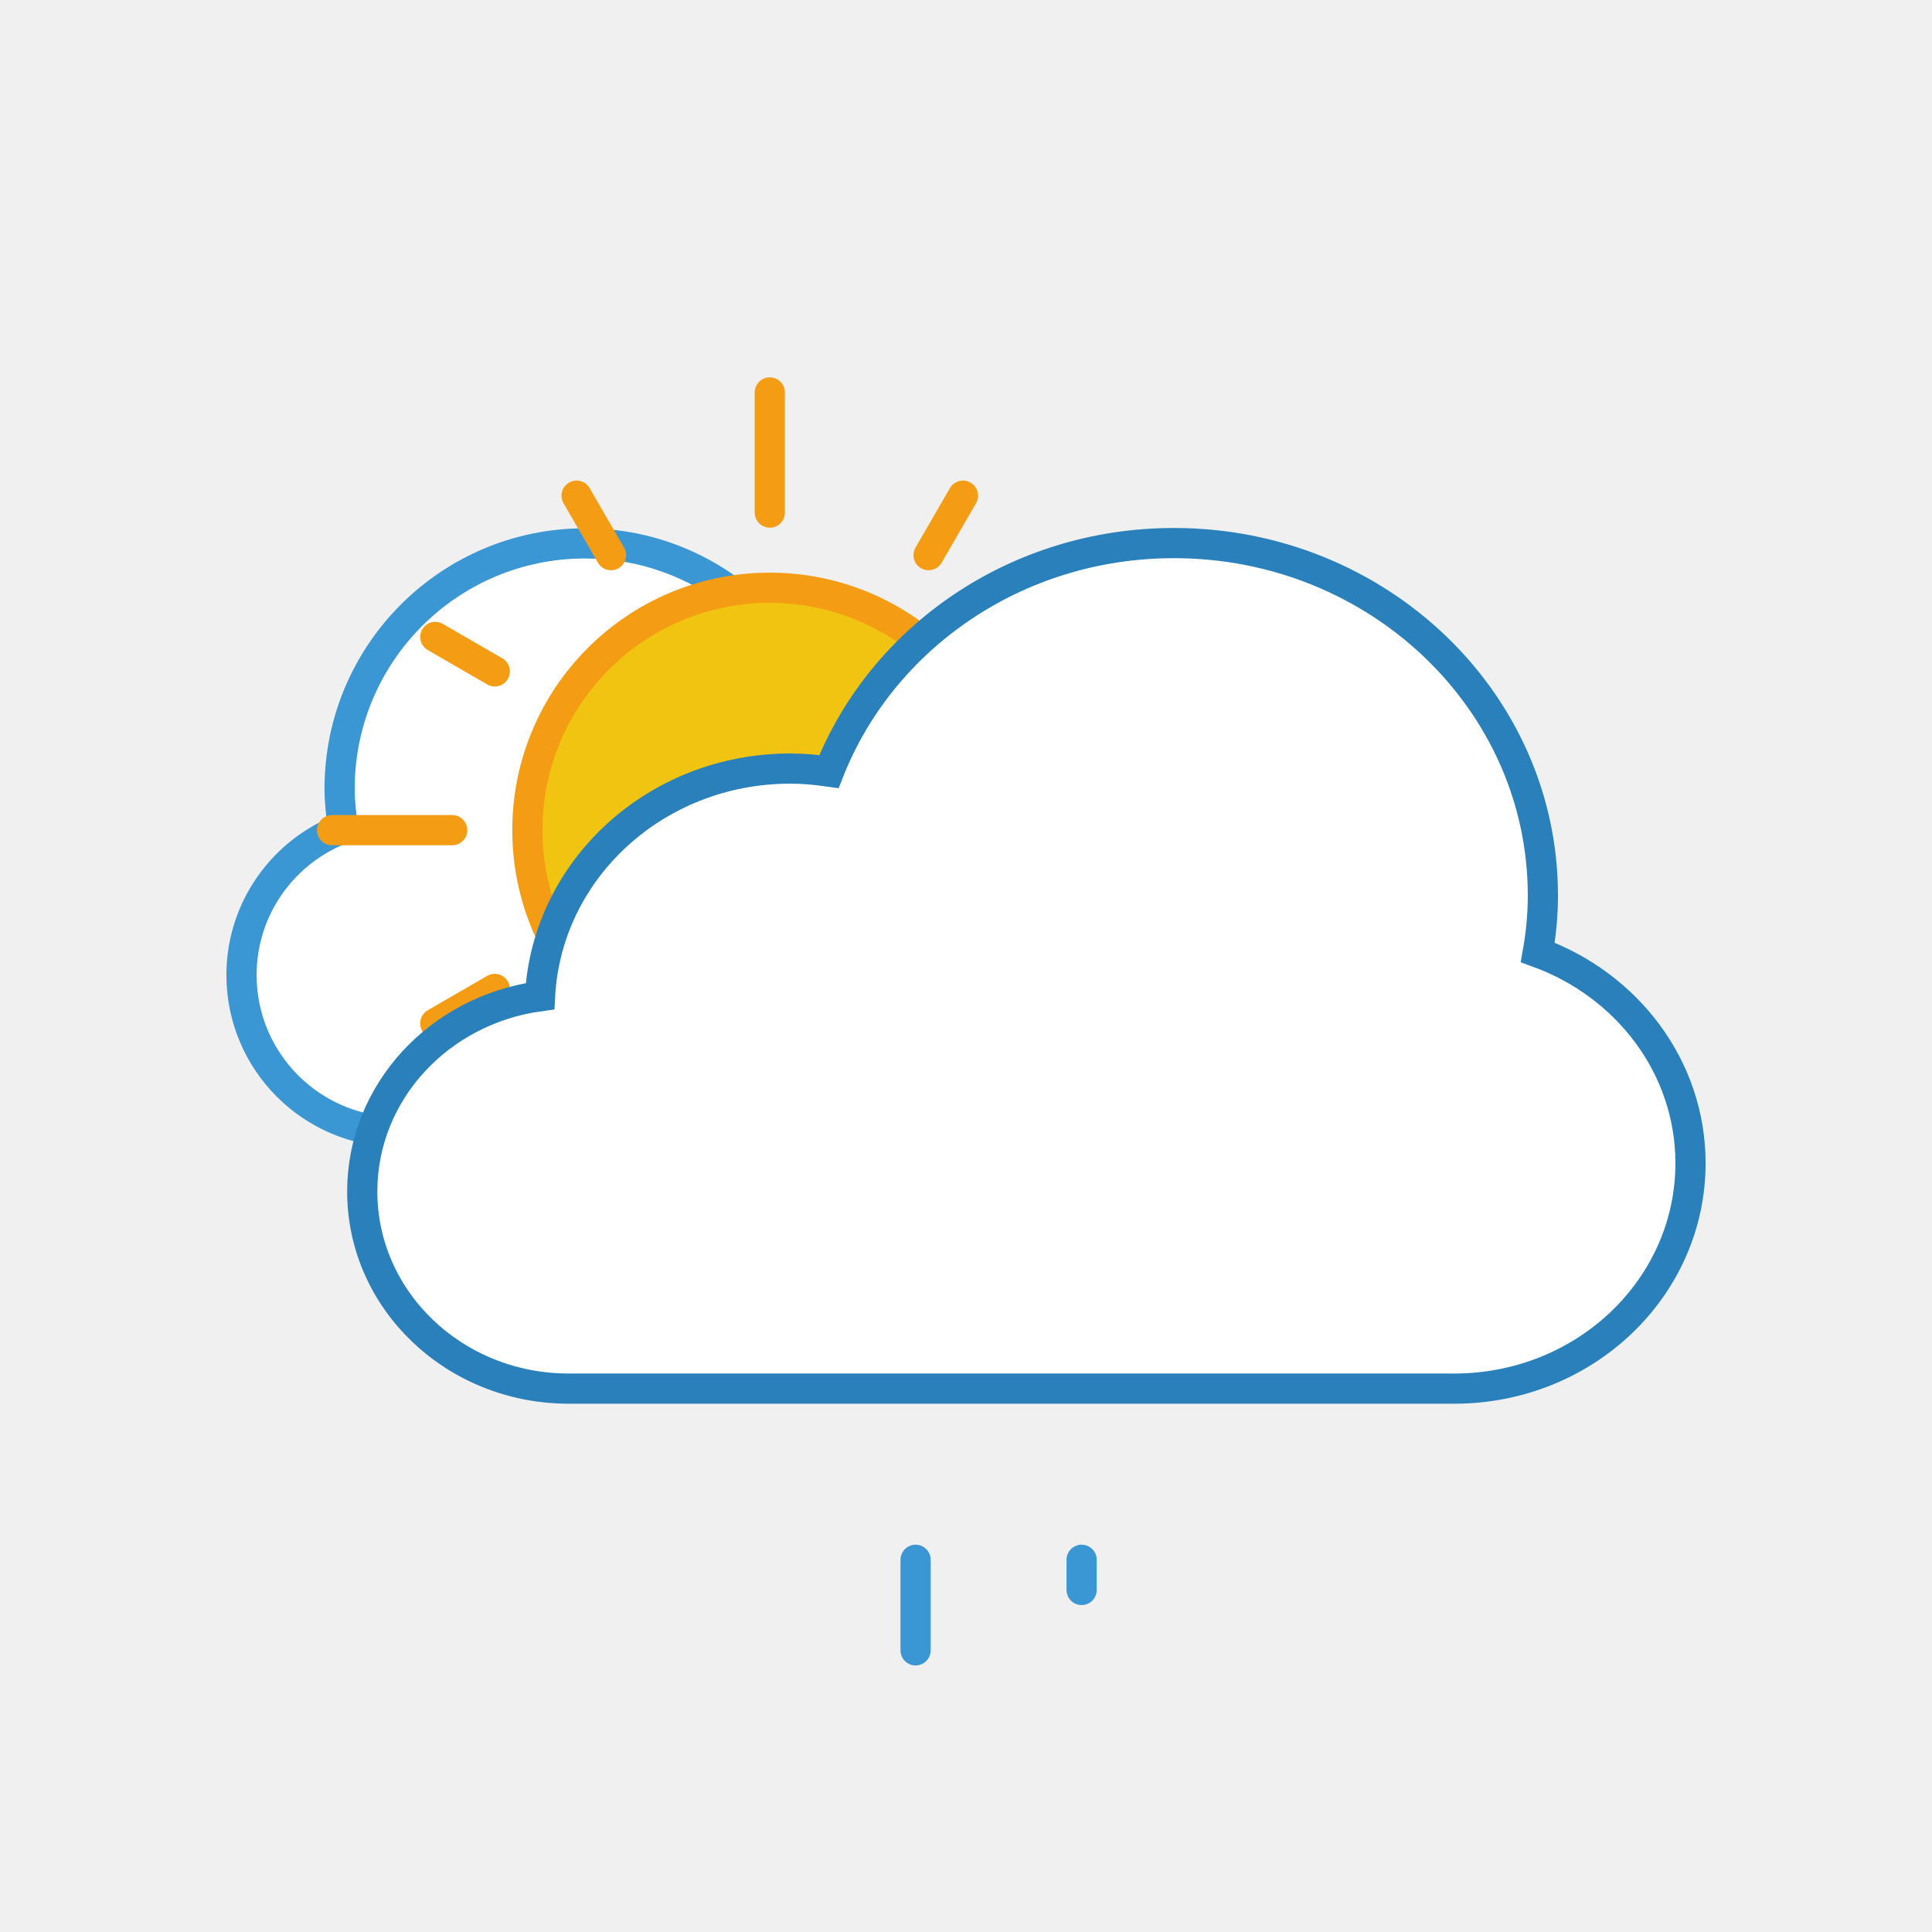
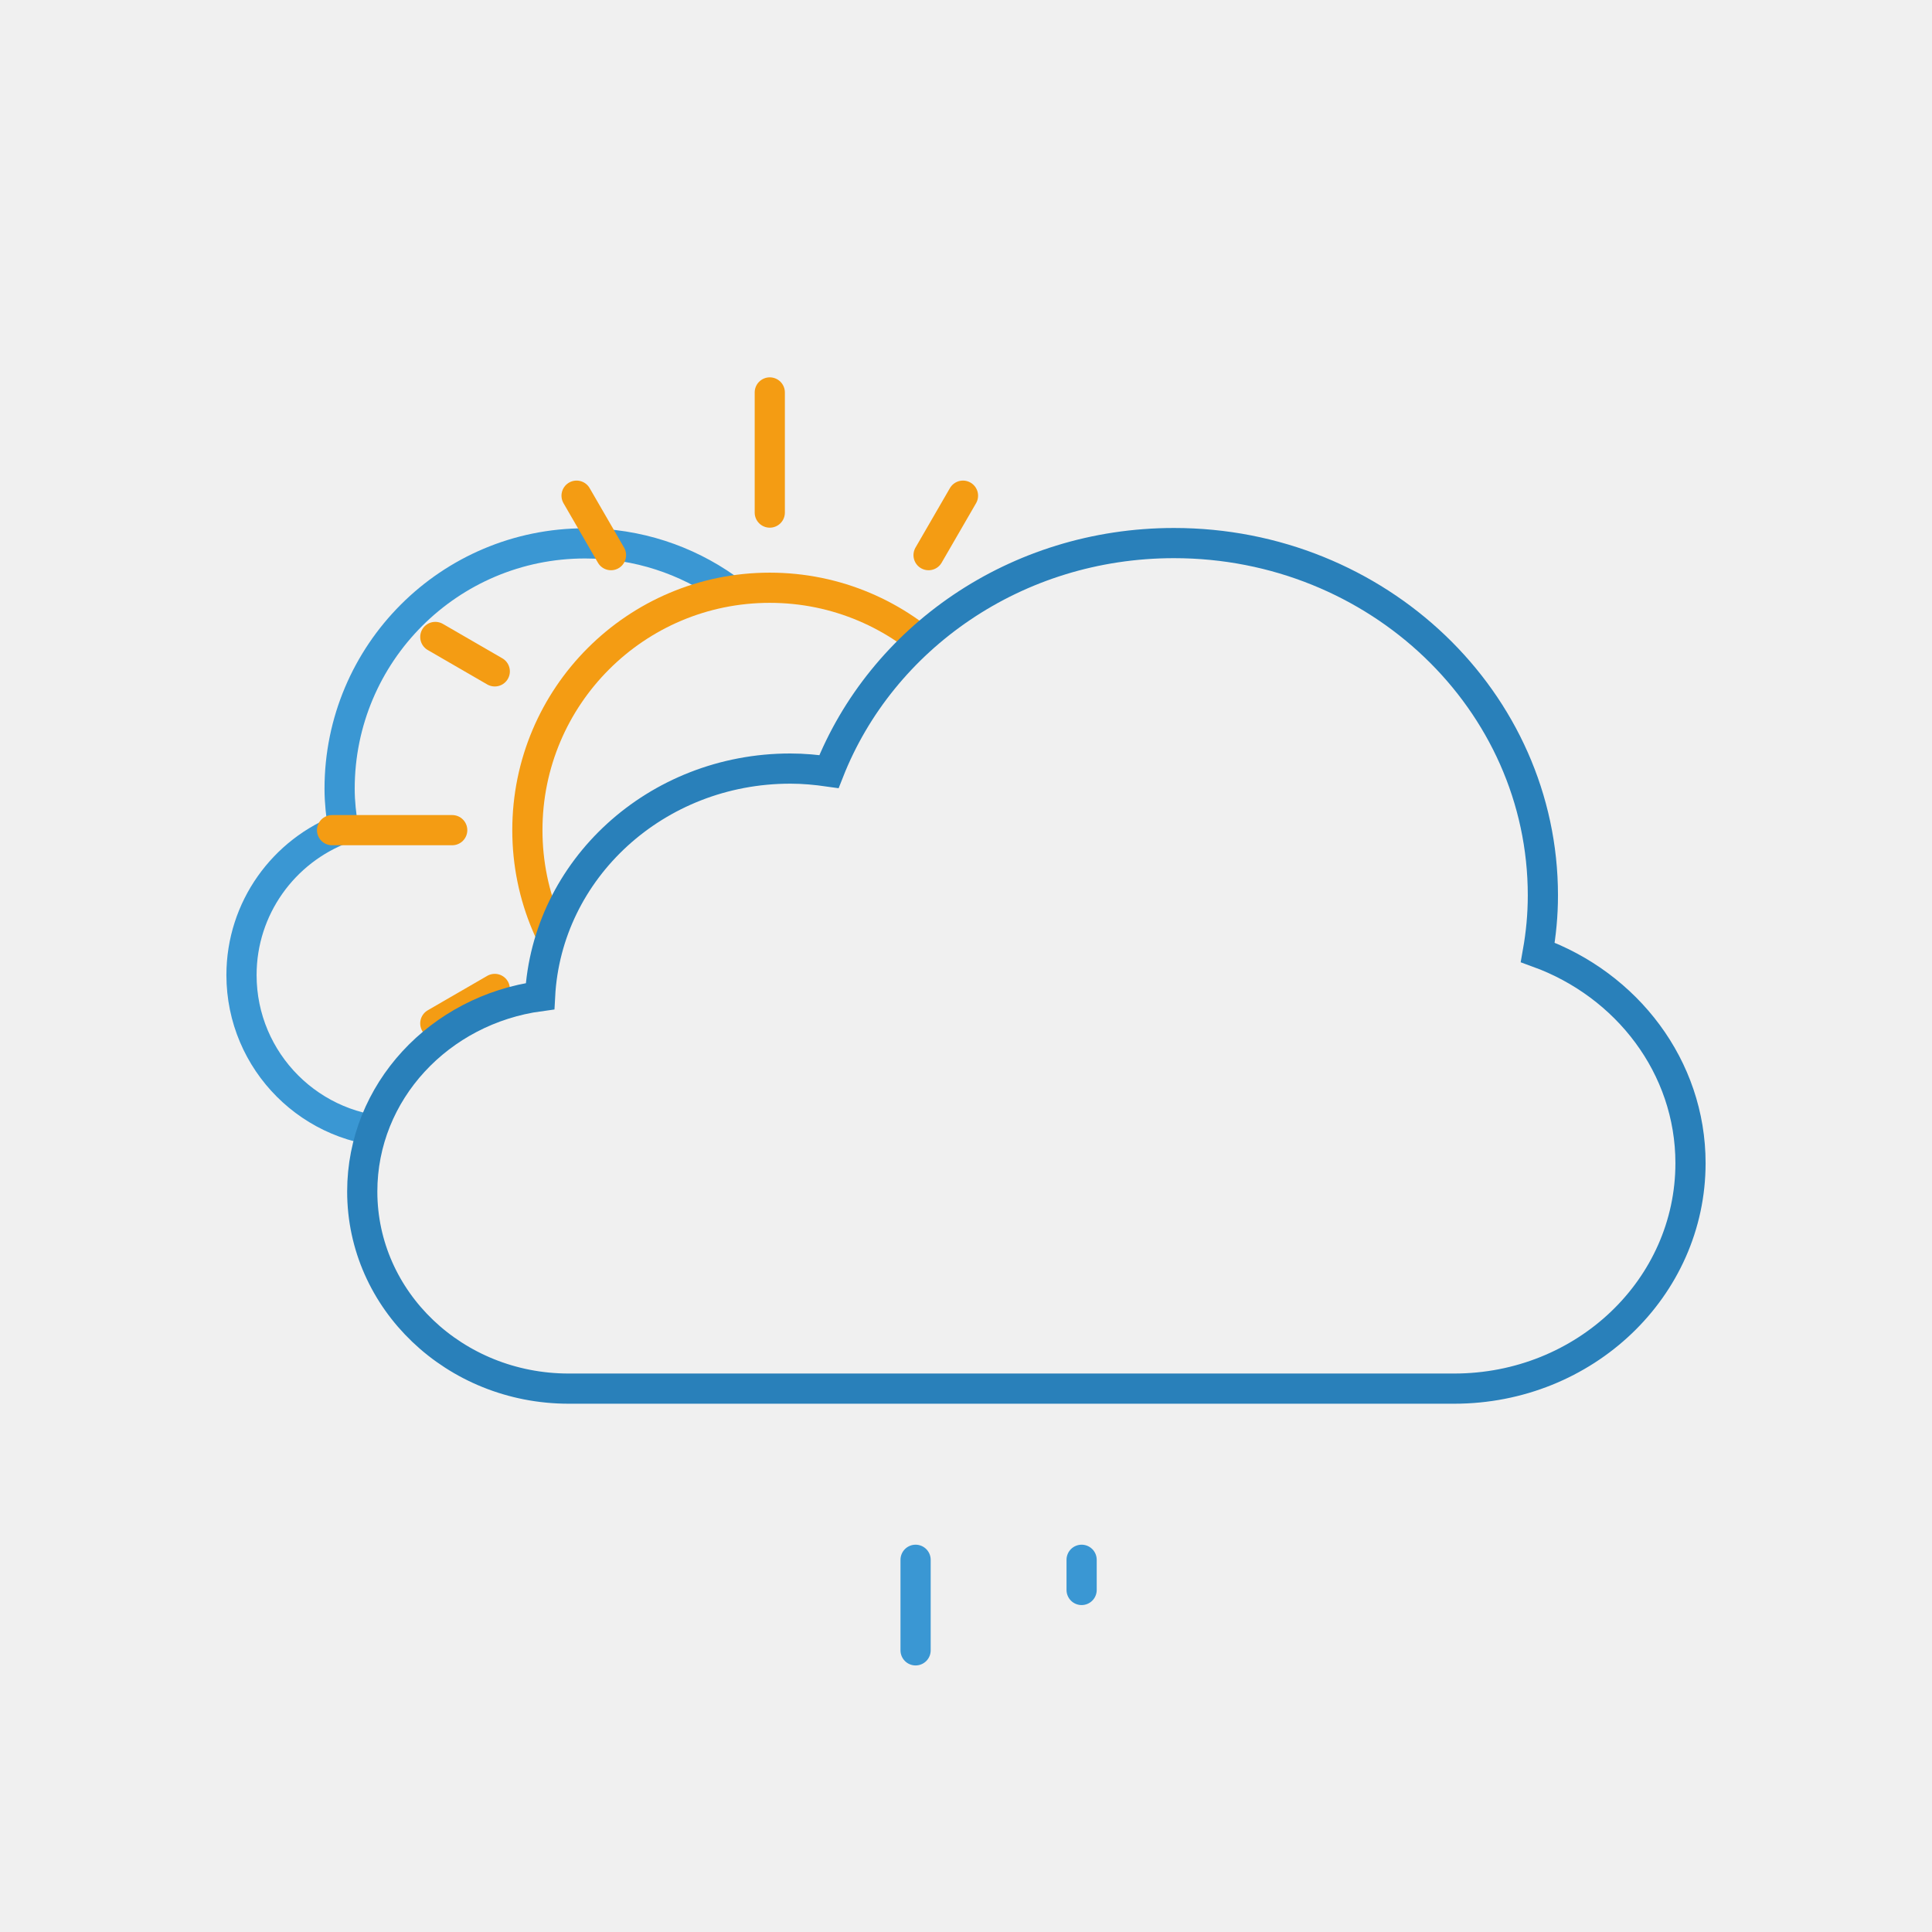
<svg xmlns="http://www.w3.org/2000/svg" version="1.1" x="0px" y="0px" viewBox="0 0 64 64" style="enable-background:new 0 0 64 64;" xml:space="preserve">
  <style type="text/css">
	.st0{display:none;}
	.st1{display:inline;fill:#B2B2B2;}
	.st2{display:inline;fill:none;stroke:#878787;stroke-miterlimit:10;}
	.st3{display:inline;}
	.st4{fill:none;stroke:#3A97D3;stroke-linecap:round;stroke-linejoin:round;stroke-miterlimit:10;}
- 	.st5{fill:#FFFFFF;stroke:#3A97D3;stroke-miterlimit:10;}
- 	.st6{fill:#F1C411;stroke:#F49C13;stroke-miterlimit:10;}
- 	.st7{fill:#F1C411;stroke:#F49C13;stroke-linecap:round;stroke-miterlimit:10;}
- 	.st8{fill:#FFFFFF;stroke:#2980BA;stroke-miterlimit:10;}
+ 	.st5{fill:none;stroke:#3A97D3;stroke-miterlimit:10;}
+ 	.sun{fill:none;stroke:#F49C13;stroke-linecap:round;stroke-miterlimit:10;}
+ 	.cloud{fill:none;stroke:#2980BA;stroke-miterlimit:10;}
</style>
-   <g id="Layer_1" class="st0">
-     <path class="st1" d="M0,0v17v30v17h64V47V17V0H0z M58,47H6V17h52V47z" />
-     <rect class="st2" width="64" height="64" />
-     <rect x="6" y="17" class="st2" width="52" height="30" />
-     <rect x="6" y="14" class="st2" width="52" height="3" />
-     <rect x="6" y="47" class="st2" width="52" height="3" />
-     <rect x="12" y="50" class="st2" width="42" height="9" />
-     <g id="Layer_3" class="st3">
- 	</g>
-     <g id="Layer_4" class="st3">
- 	</g>
-   </g>
+   <defs>
+     <path id="cloud_1" d="M50.94,31.55c0.11-0.62,0.17-1.24,0.17-1.89c0-6.44-5.47-11.67-12.22-11.67c-5.24,0-9.69,3.15-11.43,7.57   c-0.42-0.06-0.84-0.1-1.28-0.1c-4.45,0-8.07,3.34-8.29,7.54C14.56,33.45,12,36.17,12,39.47c0,3.61,3.06,6.53,6.84,6.53h29.33   C52.5,46,56,42.66,56,38.53C56,35.34,53.89,32.62,50.94,31.55z" />
+     <g id="sun">
+       <circle cx="25.5" cy="27.5" r="8.03" />
+       <line x1="25.5" y1="16.98" x2="25.5" y2="13" />
+       <line x1="25.5" y1="42" x2="25.5" y2="38.02" />
+       <line x1="36.02" y1="27.5" x2="40" y2="27.5" />
+       <line x1="11" y1="27.5" x2="14.98" y2="27.5" />
+       <line x1="16.39" y1="22.24" x2="14.42" y2="21.1" />
+       <line x1="36.58" y1="33.9" x2="34.61" y2="32.76" />
+       <line x1="30.76" y1="18.39" x2="31.9" y2="16.42" />
+       <line x1="19.1" y1="38.58" x2="20.24" y2="36.61" />
+       <line x1="20.24" y1="18.39" x2="19.1" y2="16.42" />
+       <line x1="31.9" y1="38.58" x2="30.76" y2="36.61" />
+       <line x1="34.61" y1="22.24" x2="36.58" y2="21.1" />
+       <line x1="14.42" y1="33.9" x2="16.39" y2="32.76" />
+     </g>
+     <path id="cloud_2" d="M11.37,27.44c-0.07-0.43-0.12-0.87-0.12-1.31c0-4.49,3.64-8.13,8.13-8.13c3.48,0,6.45,2.19,7.6,5.27   c0.28-0.04,0.56-0.07,0.85-0.07c2.96,0,5.37,2.33,5.51,5.25c2.21,0.31,3.91,2.2,3.91,4.5c0,2.51-2.04,4.55-4.55,4.55H13.2   c-2.87,0-5.2-2.33-5.2-5.2C8,30.08,9.4,28.18,11.37,27.44z" />
+     <mask id="SVGMask">
+       <rect width="64" height="64" fill="white" />
+       <use href="#cloud_1" fill="black" outline="black" />
+     </mask>
+     <mask id="SVGMask2">
+       <rect width="64" height="64" fill="white" />
+       <use href="#cloud_1" fill="black" outline="black" />
+       <use href="#sun" fill="black" outline="black" stroke-width="20" />
+     </mask>
+   </defs>
  <g id="Layer_2">
    <line class="st4" x1="35.83" y1="51.67" x2="35.83" y2="52.67" />
    <line class="st4" x1="30.33" y1="51.67" x2="30.33" y2="54.67" />
-     <path class="st5" d="M11.37,27.44c-0.07-0.43-0.12-0.87-0.12-1.31c0-4.49,3.64-8.13,8.13-8.13c3.48,0,6.45,2.19,7.6,5.27   c0.28-0.04,0.56-0.07,0.85-0.07c2.96,0,5.37,2.33,5.51,5.25c2.21,0.31,3.91,2.2,3.91,4.5c0,2.51-2.04,4.55-4.55,4.55H13.2   c-2.87,0-5.2-2.33-5.2-5.2C8,30.08,9.4,28.18,11.37,27.44z" />
-     <g>
-       <circle class="st6" cx="25.5" cy="27.5" r="8.03" />
-       <line class="st7" x1="25.5" y1="16.98" x2="25.5" y2="13" />
-       <line class="st7" x1="25.5" y1="42" x2="25.5" y2="38.02" />
-       <line class="st7" x1="36.02" y1="27.5" x2="40" y2="27.5" />
-       <line class="st7" x1="11" y1="27.5" x2="14.98" y2="27.5" />
-       <line class="st7" x1="16.39" y1="22.24" x2="14.42" y2="21.1" />
-       <line class="st7" x1="36.58" y1="33.9" x2="34.61" y2="32.76" />
-       <line class="st7" x1="30.76" y1="18.39" x2="31.9" y2="16.42" />
-       <line class="st7" x1="19.1" y1="38.58" x2="20.24" y2="36.61" />
-       <line class="st7" x1="20.24" y1="18.39" x2="19.1" y2="16.42" />
-       <line class="st7" x1="31.9" y1="38.58" x2="30.76" y2="36.61" />
-       <line class="st7" x1="34.61" y1="22.24" x2="36.58" y2="21.1" />
-       <line class="st7" x1="14.42" y1="33.9" x2="16.39" y2="32.76" />
-     </g>
-     <path class="st8" d="M50.94,31.55c0.11-0.62,0.17-1.24,0.17-1.89c0-6.44-5.47-11.67-12.22-11.67c-5.24,0-9.69,3.15-11.43,7.57   c-0.42-0.06-0.84-0.1-1.28-0.1c-4.45,0-8.07,3.34-8.29,7.54C14.56,33.45,12,36.17,12,39.47c0,3.61,3.06,6.53,6.84,6.53h29.33   C52.5,46,56,42.66,56,38.53C56,35.34,53.89,32.62,50.94,31.55z" />
+     <use href="#cloud_2" class="st5" mask="url(#SVGMask2)" />
+     <use href="#sun" class="sun" mask="url(#SVGMask)" />
+     <use href="#cloud_1" class="cloud" />
+     <use href="#SVGMask2" stroke-width="20" />
  </g>
</svg>
